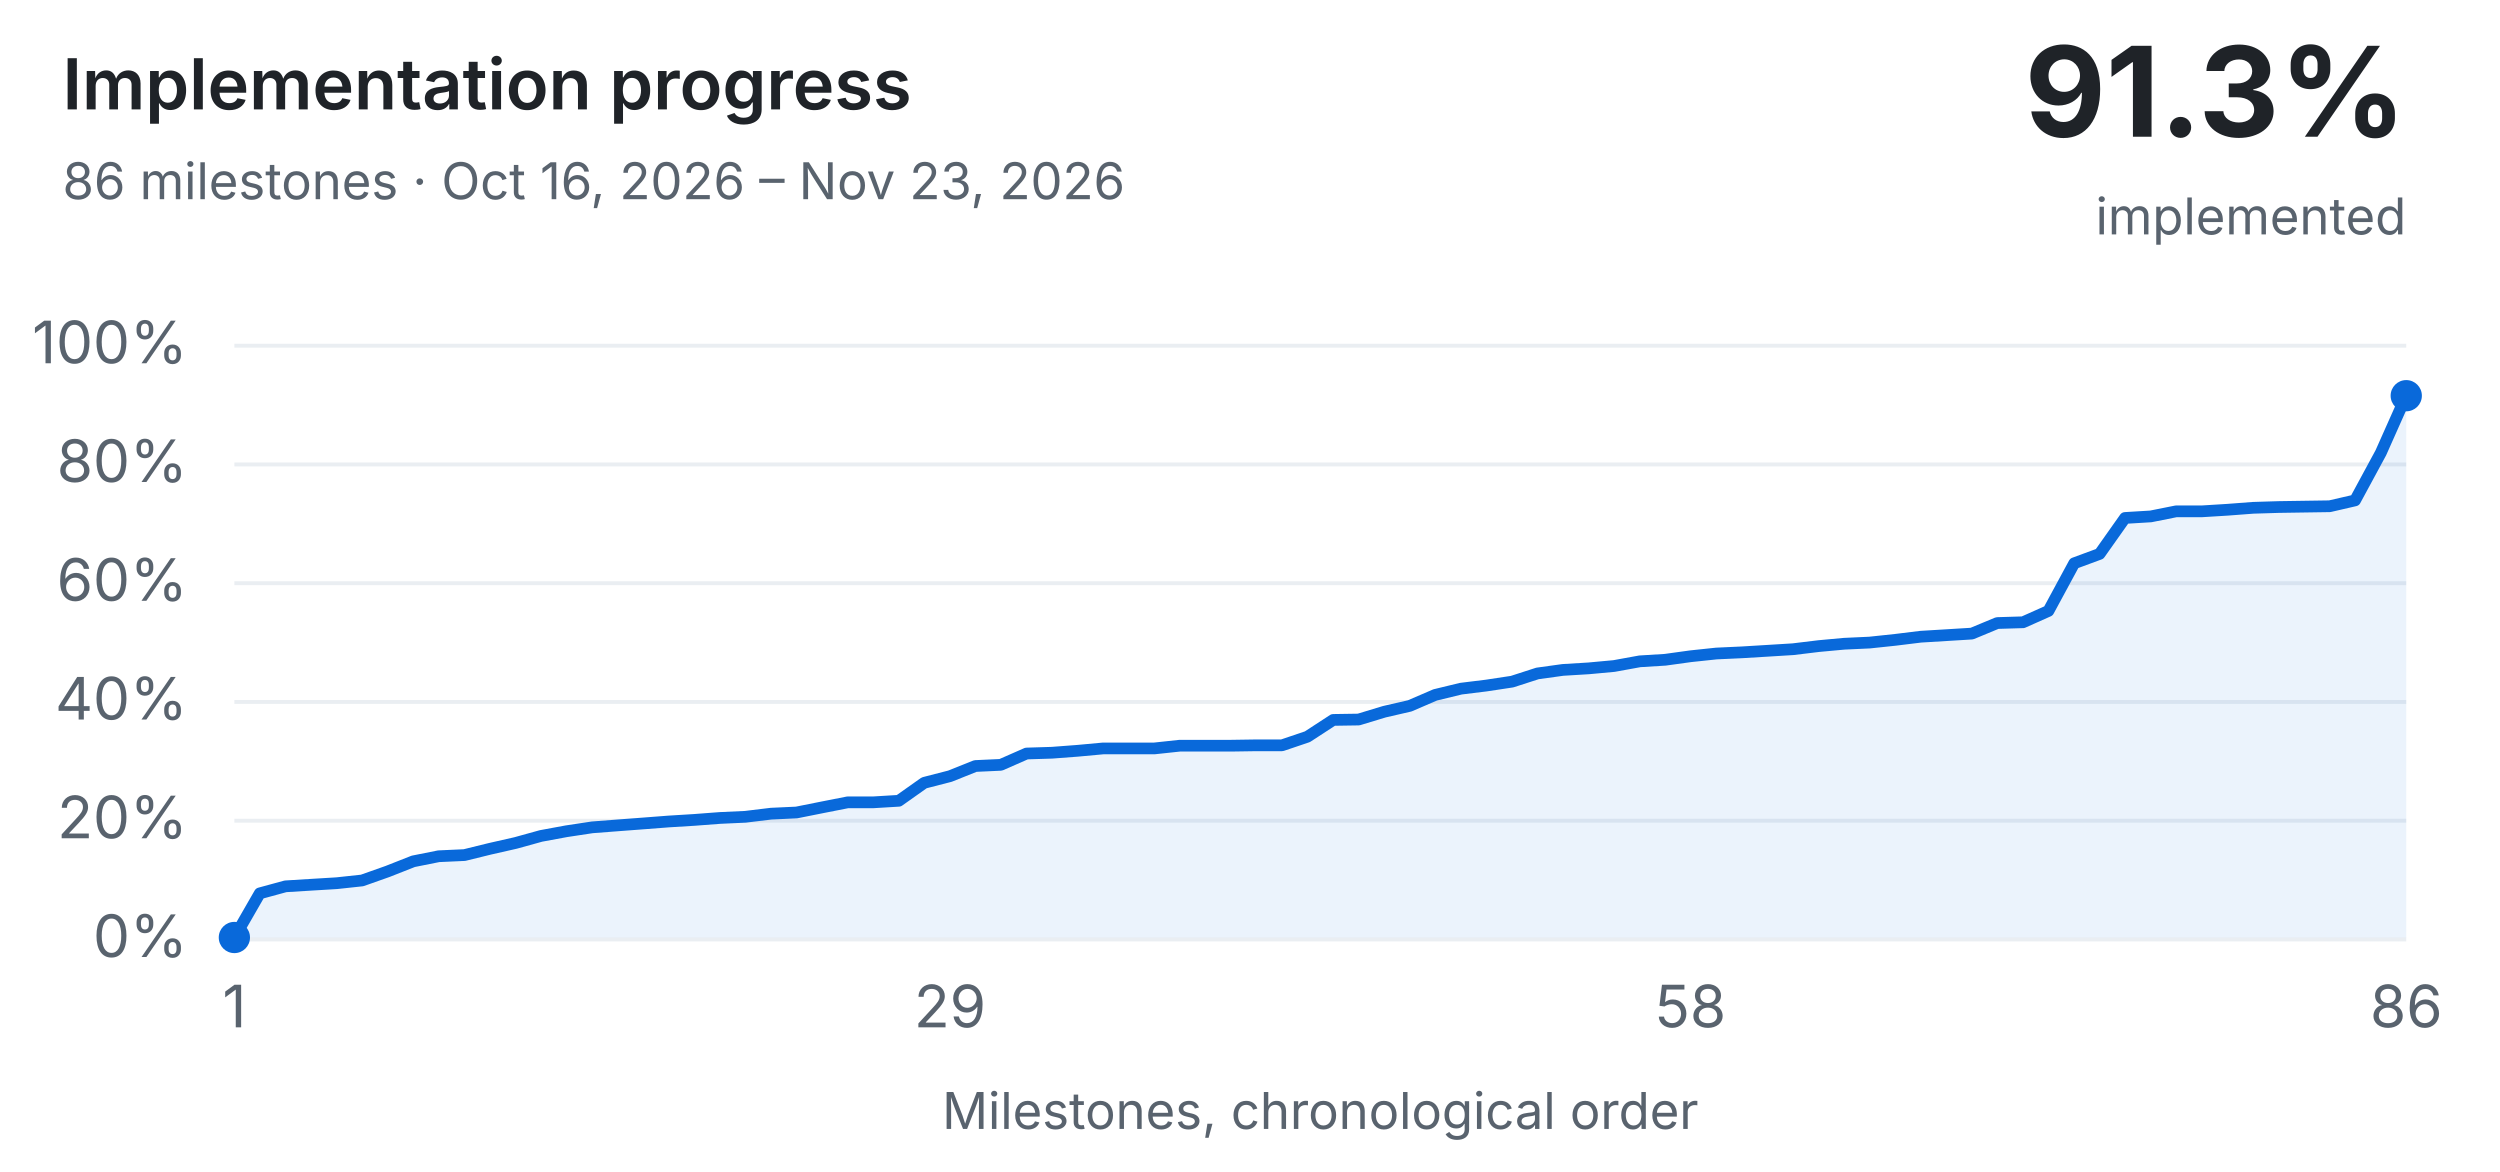
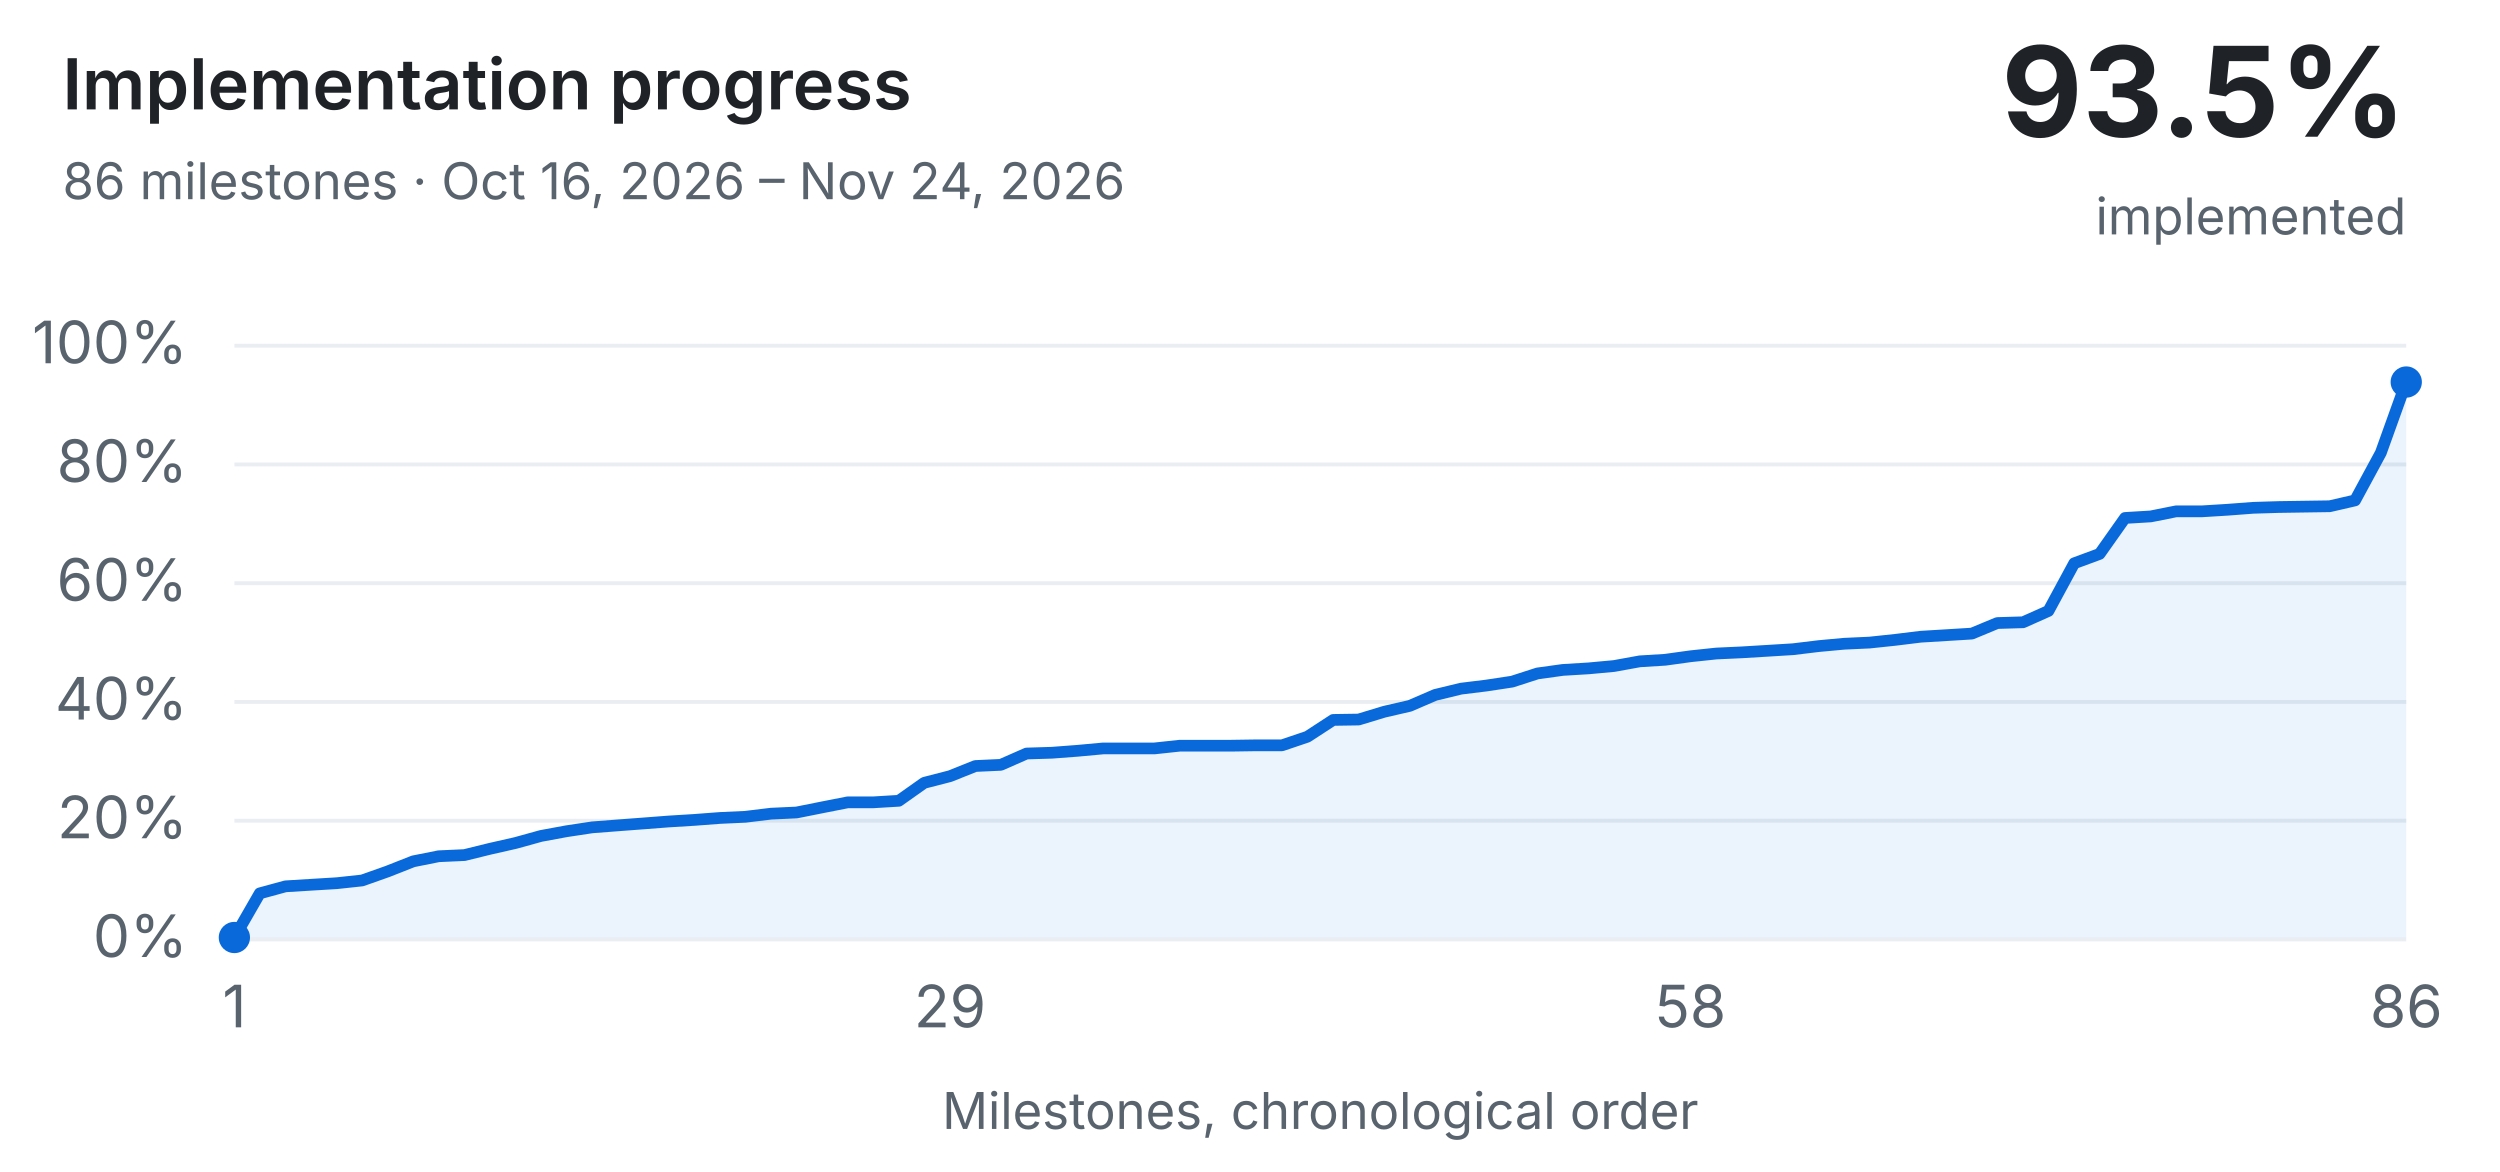
<svg xmlns="http://www.w3.org/2000/svg" width="640" height="300" viewBox="0 0 640 300" role="img" aria-labelledby="history-title history-description">
  <style>text{font:13px system-ui,-apple-system,Segoe UI,sans-serif;fill:#1f2328}.dim{fill:#59636e}.bg{fill:#eaeef2}.done{fill:#1a7f37}.part{fill:#d4a72c}.unchecked{fill:#0969da}@media (prefers-color-scheme:dark){text{fill:#e6edf3}.dim{fill:#9198a1}.bg{fill:#30363d}.done{fill:#3fb950}}</style>
  <style>
  .history-heading{font-size:18px;font-weight:600}
  .history-value{font-size:32px;font-weight:650}
  .history-axis{font-size:15px}
  .history-line{fill:none;stroke:#0969da;stroke-width:3;stroke-linecap:round;stroke-linejoin:round}
  .history-point,.history-area{fill:#0969da}
  .history-area{fill-opacity:.08}
  @media (prefers-color-scheme:dark){.history-line{stroke:#58a6ff}.history-point,.history-area{fill:#58a6ff}}
</style>
  <text class="history-heading" x="16" y="28">Implementation progress</text>
-   <text class="dim" x="16" y="51">86 milestones · Oct 16, 2026 – Nov 23, 2026</text>
-   <text class="history-value" x="616" y="35" text-anchor="end">91.3%</text>
+   <text class="dim" x="16" y="51">86 milestones · Oct 16, 2026 – Nov 24, 2026</text>
+   <text class="history-value" x="616" y="35" text-anchor="end">93.5%</text>
  <text class="dim" x="616" y="60" text-anchor="end">implemented</text>
  <rect class="bg" x="60" y="240.0" width="556" height="1" />
  <text class="dim history-axis" x="48" y="245.0" text-anchor="end">0%</text>
  <rect class="bg" x="60" y="209.6" width="556" height="1" />
  <text class="dim history-axis" x="48" y="214.6" text-anchor="end">20%</text>
  <rect class="bg" x="60" y="179.2" width="556" height="1" />
  <text class="dim history-axis" x="48" y="184.2" text-anchor="end">40%</text>
  <rect class="bg" x="60" y="148.8" width="556" height="1" />
  <text class="dim history-axis" x="48" y="153.8" text-anchor="end">60%</text>
  <rect class="bg" x="60" y="118.4" width="556" height="1" />
  <text class="dim history-axis" x="48" y="123.4" text-anchor="end">80%</text>
  <rect class="bg" x="60" y="88.0" width="556" height="1" />
  <text class="dim history-axis" x="48" y="93.0" text-anchor="end">100%</text>
-   <polygon class="history-area" points="60.0,240 60.0,240.0 66.5,228.7 73.1,226.9 79.6,226.5 86.2,226.1 92.7,225.4 99.2,223.1 105.8,220.5 112.3,219.2 118.9,218.9 125.4,217.3 132.0,215.8 138.5,214.0 145.0,212.8 151.6,211.8 158.1,211.3 164.7,210.8 171.2,210.3 177.7,209.9 184.3,209.4 190.8,209.1 197.4,208.3 203.9,208.0 210.4,206.7 217.0,205.4 223.5,205.4 230.1,205.0 236.6,200.4 243.2,198.7 249.7,196.1 256.2,195.8 262.8,192.9 269.3,192.7 275.9,192.2 282.4,191.6 288.9,191.6 295.5,191.6 302.0,190.9 308.6,190.9 315.1,190.9 321.6,190.8 328.2,190.8 334.7,188.6 341.3,184.3 347.8,184.2 354.4,182.2 360.9,180.7 367.4,177.9 374.0,176.3 380.5,175.5 387.1,174.5 393.6,172.4 400.1,171.5 406.7,171.1 413.2,170.5 419.8,169.3 426.3,168.9 432.8,168.0 439.4,167.3 445.9,167.0 452.5,166.6 459.0,166.2 465.6,165.4 472.1,164.8 478.6,164.5 485.2,163.8 491.7,163.0 498.3,162.6 504.8,162.2 511.3,159.5 517.9,159.3 524.4,156.4 531.0,144.2 537.5,141.8 544.0,132.6 550.6,132.2 557.1,130.9 563.7,130.9 570.2,130.5 576.8,130.0 583.3,129.8 589.8,129.7 596.4,129.6 602.9,128.1 609.5,115.9 616.0,101.3 616.0,240" />
-   <polyline class="history-line" points="60.0,240.0 66.5,228.7 73.1,226.9 79.6,226.5 86.2,226.1 92.7,225.4 99.2,223.1 105.8,220.5 112.3,219.2 118.9,218.9 125.4,217.3 132.0,215.8 138.5,214.0 145.0,212.8 151.6,211.8 158.1,211.3 164.7,210.8 171.2,210.3 177.7,209.9 184.3,209.4 190.8,209.1 197.4,208.3 203.9,208.0 210.4,206.7 217.0,205.4 223.5,205.4 230.1,205.0 236.6,200.4 243.2,198.7 249.7,196.1 256.2,195.8 262.8,192.9 269.3,192.7 275.9,192.2 282.4,191.6 288.9,191.6 295.5,191.6 302.0,190.9 308.6,190.9 315.1,190.9 321.6,190.8 328.2,190.8 334.7,188.6 341.3,184.3 347.8,184.2 354.4,182.2 360.9,180.7 367.4,177.9 374.0,176.3 380.5,175.5 387.1,174.5 393.6,172.4 400.1,171.5 406.7,171.1 413.2,170.5 419.8,169.3 426.3,168.9 432.8,168.0 439.4,167.3 445.9,167.0 452.5,166.6 459.0,166.2 465.6,165.4 472.1,164.8 478.6,164.5 485.2,163.8 491.7,163.0 498.3,162.6 504.8,162.2 511.3,159.5 517.9,159.3 524.4,156.4 531.0,144.2 537.5,141.8 544.0,132.6 550.6,132.2 557.1,130.9 563.7,130.9 570.2,130.5 576.8,130.0 583.3,129.8 589.8,129.7 596.4,129.6 602.9,128.1 609.5,115.9 616.0,101.3" />
+   <polygon class="history-area" points="60.0,240 60.0,240.0 66.5,228.7 73.1,226.9 79.6,226.5 86.2,226.1 92.7,225.4 99.2,223.1 105.8,220.5 112.3,219.2 118.9,218.9 125.4,217.3 132.0,215.8 138.5,214.0 145.0,212.8 151.6,211.8 158.1,211.3 164.7,210.8 171.2,210.3 177.7,209.9 184.3,209.4 190.8,209.1 197.4,208.3 203.9,208.0 210.4,206.7 217.0,205.4 223.5,205.4 230.1,205.0 236.6,200.4 243.2,198.7 249.7,196.1 256.2,195.8 262.8,192.9 269.3,192.7 275.9,192.2 282.4,191.6 288.9,191.6 295.5,191.6 302.0,190.9 308.6,190.9 315.1,190.9 321.6,190.8 328.2,190.8 334.7,188.6 341.3,184.3 347.8,184.2 354.4,182.2 360.9,180.7 367.4,177.9 374.0,176.3 380.5,175.5 387.1,174.5 393.6,172.4 400.1,171.5 406.7,171.1 413.2,170.5 419.8,169.3 426.3,168.9 432.8,168.0 439.4,167.3 445.9,167.0 452.5,166.6 459.0,166.2 465.6,165.4 472.1,164.8 478.6,164.5 485.2,163.8 491.7,163.0 498.3,162.6 504.8,162.2 511.3,159.5 517.9,159.3 524.4,156.4 531.0,144.2 537.5,141.8 544.0,132.6 550.6,132.2 557.1,130.9 563.7,130.9 570.2,130.5 576.8,130.0 583.3,129.8 589.8,129.7 596.4,129.6 602.9,128.1 609.5,115.9 616.0,97.8 616.0,240" />
+   <polyline class="history-line" points="60.0,240.0 66.5,228.7 73.1,226.9 79.6,226.5 86.2,226.1 92.7,225.4 99.2,223.1 105.8,220.5 112.3,219.2 118.9,218.9 125.4,217.3 132.0,215.8 138.5,214.0 145.0,212.8 151.6,211.8 158.1,211.3 164.7,210.8 171.2,210.3 177.7,209.9 184.3,209.4 190.8,209.1 197.4,208.3 203.9,208.0 210.4,206.7 217.0,205.4 223.5,205.4 230.1,205.0 236.6,200.4 243.2,198.7 249.7,196.1 256.2,195.8 262.8,192.9 269.3,192.7 275.9,192.2 282.4,191.6 288.9,191.6 295.5,191.6 302.0,190.9 308.6,190.9 315.1,190.9 321.6,190.8 328.2,190.8 334.7,188.6 341.3,184.3 347.8,184.2 354.4,182.2 360.9,180.7 367.4,177.9 374.0,176.3 380.5,175.5 387.1,174.5 393.6,172.4 400.1,171.5 406.7,171.1 413.2,170.5 419.8,169.3 426.3,168.9 432.8,168.0 439.4,167.3 445.9,167.0 452.5,166.6 459.0,166.2 465.6,165.4 472.1,164.8 478.6,164.5 485.2,163.8 491.7,163.0 498.3,162.6 504.8,162.2 511.3,159.5 517.9,159.3 524.4,156.4 531.0,144.2 537.5,141.8 544.0,132.6 550.6,132.2 557.1,130.9 563.7,130.9 570.2,130.5 576.8,130.0 583.3,129.8 589.8,129.7 596.4,129.6 602.9,128.1 609.5,115.9 616.0,97.8" />
  <circle class="history-point" cx="60.0" cy="240.0" r="4" />
  <circle fill="transparent" cx="66.5" cy="228.7" r="3" />
  <circle fill="transparent" cx="73.1" cy="226.9" r="3" />
  <circle fill="transparent" cx="79.6" cy="226.5" r="3" />
  <circle fill="transparent" cx="86.2" cy="226.1" r="3" />
  <circle fill="transparent" cx="92.7" cy="225.4" r="3" />
  <circle fill="transparent" cx="99.2" cy="223.1" r="3" />
  <circle fill="transparent" cx="105.8" cy="220.5" r="3" />
  <circle fill="transparent" cx="112.3" cy="219.2" r="3" />
  <circle fill="transparent" cx="118.9" cy="218.9" r="3" />
  <circle fill="transparent" cx="125.4" cy="217.3" r="3" />
  <circle fill="transparent" cx="132.0" cy="215.8" r="3" />
  <circle fill="transparent" cx="138.5" cy="214.0" r="3" />
  <circle fill="transparent" cx="145.0" cy="212.8" r="3" />
  <circle fill="transparent" cx="151.6" cy="211.8" r="3" />
  <circle fill="transparent" cx="158.1" cy="211.3" r="3" />
  <circle fill="transparent" cx="164.7" cy="210.8" r="3" />
  <circle fill="transparent" cx="171.2" cy="210.3" r="3" />
  <circle fill="transparent" cx="177.7" cy="209.9" r="3" />
  <circle fill="transparent" cx="184.3" cy="209.4" r="3" />
  <circle fill="transparent" cx="190.8" cy="209.1" r="3" />
  <circle fill="transparent" cx="197.4" cy="208.3" r="3" />
  <circle fill="transparent" cx="203.9" cy="208.0" r="3" />
  <circle fill="transparent" cx="210.4" cy="206.7" r="3" />
  <circle fill="transparent" cx="217.0" cy="205.4" r="3" />
  <circle fill="transparent" cx="223.5" cy="205.4" r="3" />
  <circle fill="transparent" cx="230.1" cy="205.0" r="3" />
  <circle fill="transparent" cx="236.6" cy="200.4" r="3" />
  <circle fill="transparent" cx="243.2" cy="198.7" r="3" />
  <circle fill="transparent" cx="249.7" cy="196.1" r="3" />
  <circle fill="transparent" cx="256.2" cy="195.8" r="3" />
  <circle fill="transparent" cx="262.8" cy="192.9" r="3" />
  <circle fill="transparent" cx="269.3" cy="192.7" r="3" />
  <circle fill="transparent" cx="275.9" cy="192.2" r="3" />
  <circle fill="transparent" cx="282.4" cy="191.6" r="3" />
  <circle fill="transparent" cx="288.9" cy="191.6" r="3" />
  <circle fill="transparent" cx="295.5" cy="191.6" r="3" />
  <circle fill="transparent" cx="302.0" cy="190.9" r="3" />
  <circle fill="transparent" cx="308.6" cy="190.9" r="3" />
  <circle fill="transparent" cx="315.1" cy="190.9" r="3" />
  <circle fill="transparent" cx="321.6" cy="190.8" r="3" />
  <circle fill="transparent" cx="328.2" cy="190.8" r="3" />
  <circle fill="transparent" cx="334.7" cy="188.6" r="3" />
  <circle fill="transparent" cx="341.3" cy="184.3" r="3" />
  <circle fill="transparent" cx="347.8" cy="184.2" r="3" />
  <circle fill="transparent" cx="354.4" cy="182.2" r="3" />
  <circle fill="transparent" cx="360.9" cy="180.7" r="3" />
  <circle fill="transparent" cx="367.4" cy="177.9" r="3" />
  <circle fill="transparent" cx="374.0" cy="176.3" r="3" />
  <circle fill="transparent" cx="380.5" cy="175.5" r="3" />
  <circle fill="transparent" cx="387.1" cy="174.5" r="3" />
  <circle fill="transparent" cx="393.6" cy="172.4" r="3" />
  <circle fill="transparent" cx="400.1" cy="171.5" r="3" />
  <circle fill="transparent" cx="406.7" cy="171.1" r="3" />
  <circle fill="transparent" cx="413.2" cy="170.5" r="3" />
  <circle fill="transparent" cx="419.8" cy="169.3" r="3" />
  <circle fill="transparent" cx="426.3" cy="168.9" r="3" />
  <circle fill="transparent" cx="432.8" cy="168.0" r="3" />
  <circle fill="transparent" cx="439.4" cy="167.3" r="3" />
  <circle fill="transparent" cx="445.9" cy="167.0" r="3" />
  <circle fill="transparent" cx="452.5" cy="166.6" r="3" />
  <circle fill="transparent" cx="459.0" cy="166.2" r="3" />
  <circle fill="transparent" cx="465.6" cy="165.4" r="3" />
  <circle fill="transparent" cx="472.1" cy="164.8" r="3" />
  <circle fill="transparent" cx="478.6" cy="164.5" r="3" />
  <circle fill="transparent" cx="485.2" cy="163.8" r="3" />
  <circle fill="transparent" cx="491.7" cy="163.0" r="3" />
  <circle fill="transparent" cx="498.3" cy="162.6" r="3" />
  <circle fill="transparent" cx="504.8" cy="162.2" r="3" />
  <circle fill="transparent" cx="511.3" cy="159.5" r="3" />
  <circle fill="transparent" cx="517.9" cy="159.3" r="3" />
  <circle fill="transparent" cx="524.4" cy="156.4" r="3" />
  <circle fill="transparent" cx="531.0" cy="144.2" r="3" />
  <circle fill="transparent" cx="537.5" cy="141.8" r="3" />
  <circle fill="transparent" cx="544.0" cy="132.6" r="3" />
  <circle fill="transparent" cx="550.6" cy="132.2" r="3" />
  <circle fill="transparent" cx="557.1" cy="130.9" r="3" />
  <circle fill="transparent" cx="563.7" cy="130.9" r="3" />
  <circle fill="transparent" cx="570.2" cy="130.5" r="3" />
  <circle fill="transparent" cx="576.8" cy="130.0" r="3" />
  <circle fill="transparent" cx="583.3" cy="129.8" r="3" />
  <circle fill="transparent" cx="589.8" cy="129.7" r="3" />
  <circle fill="transparent" cx="596.4" cy="129.6" r="3" />
  <circle fill="transparent" cx="602.9" cy="128.1" r="3" />
  <circle fill="transparent" cx="609.5" cy="115.9" r="3" />
-   <circle class="history-point" cx="616.0" cy="101.3" r="4" />
+   <circle class="history-point" cx="616.0" cy="97.8" r="4" />
  <text class="dim history-axis" x="60.0" y="263" text-anchor="middle">1</text>
  <text class="dim history-axis" x="243.2" y="263" text-anchor="middle">29</text>
  <text class="dim history-axis" x="432.8" y="263" text-anchor="middle">58</text>
  <text class="dim history-axis" x="616.0" y="263" text-anchor="middle">86</text>
  <text class="dim" x="338" y="289" text-anchor="middle">Milestones, chronological order</text>
</svg>
